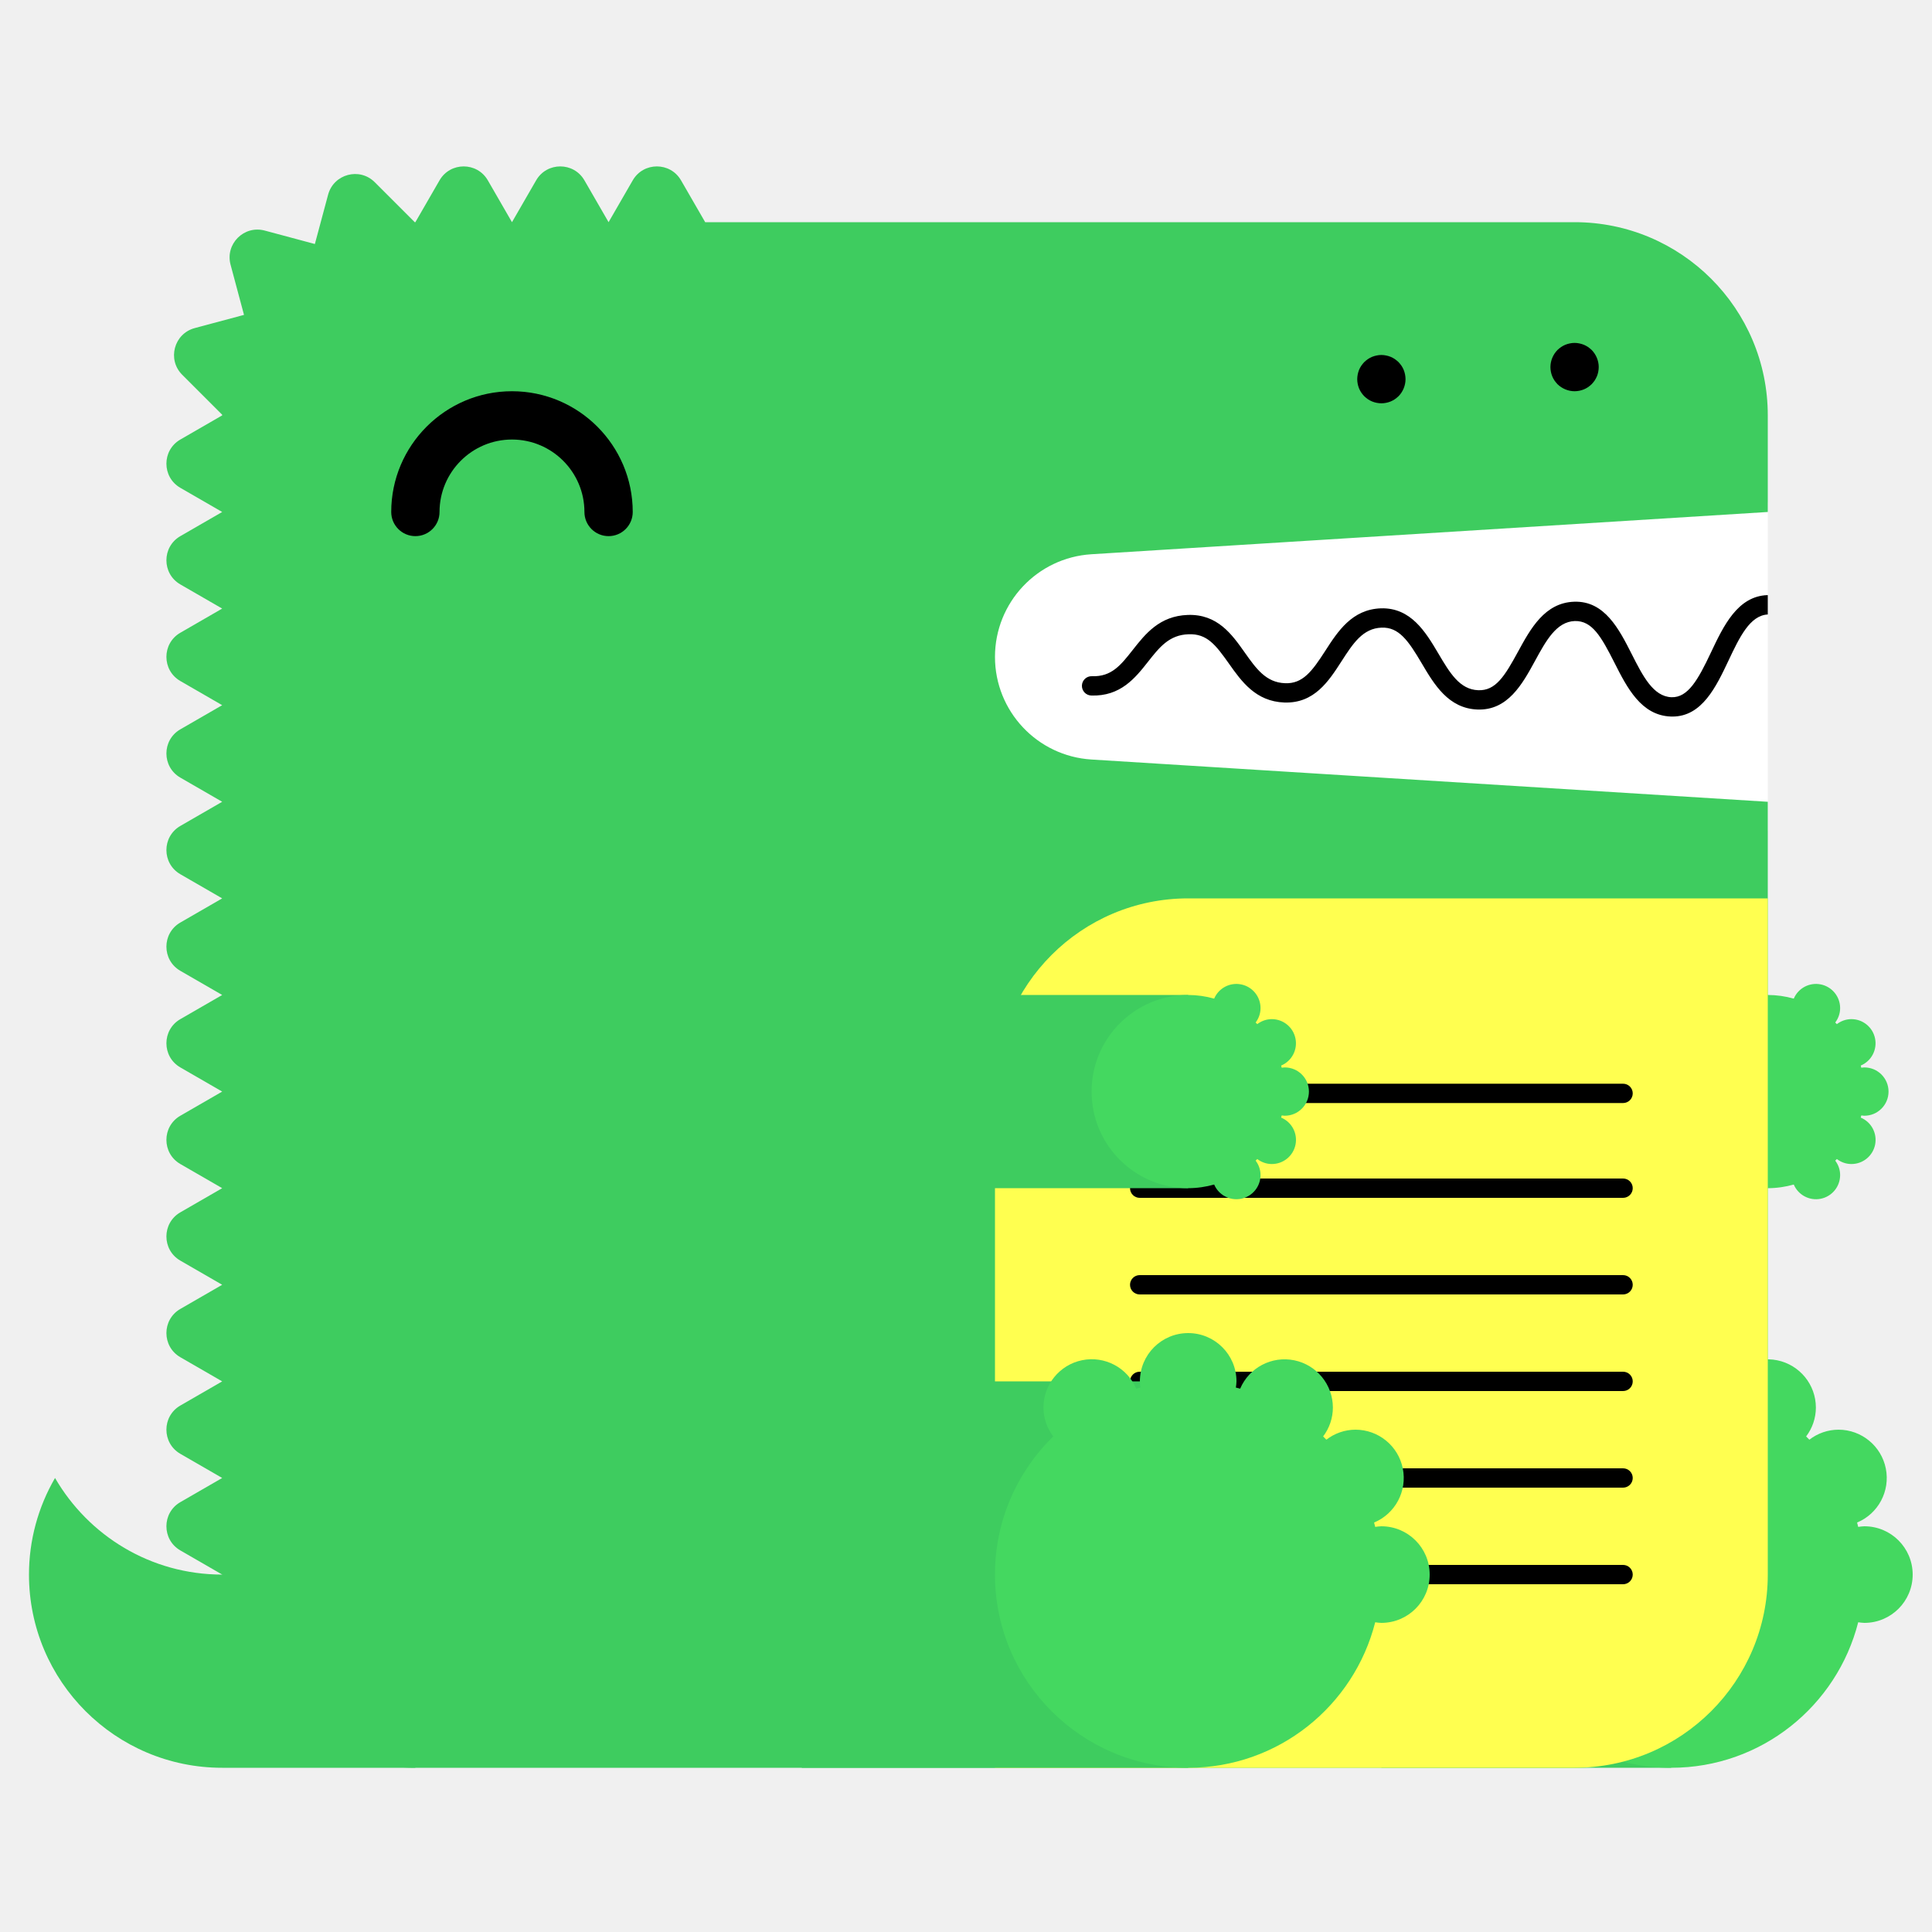
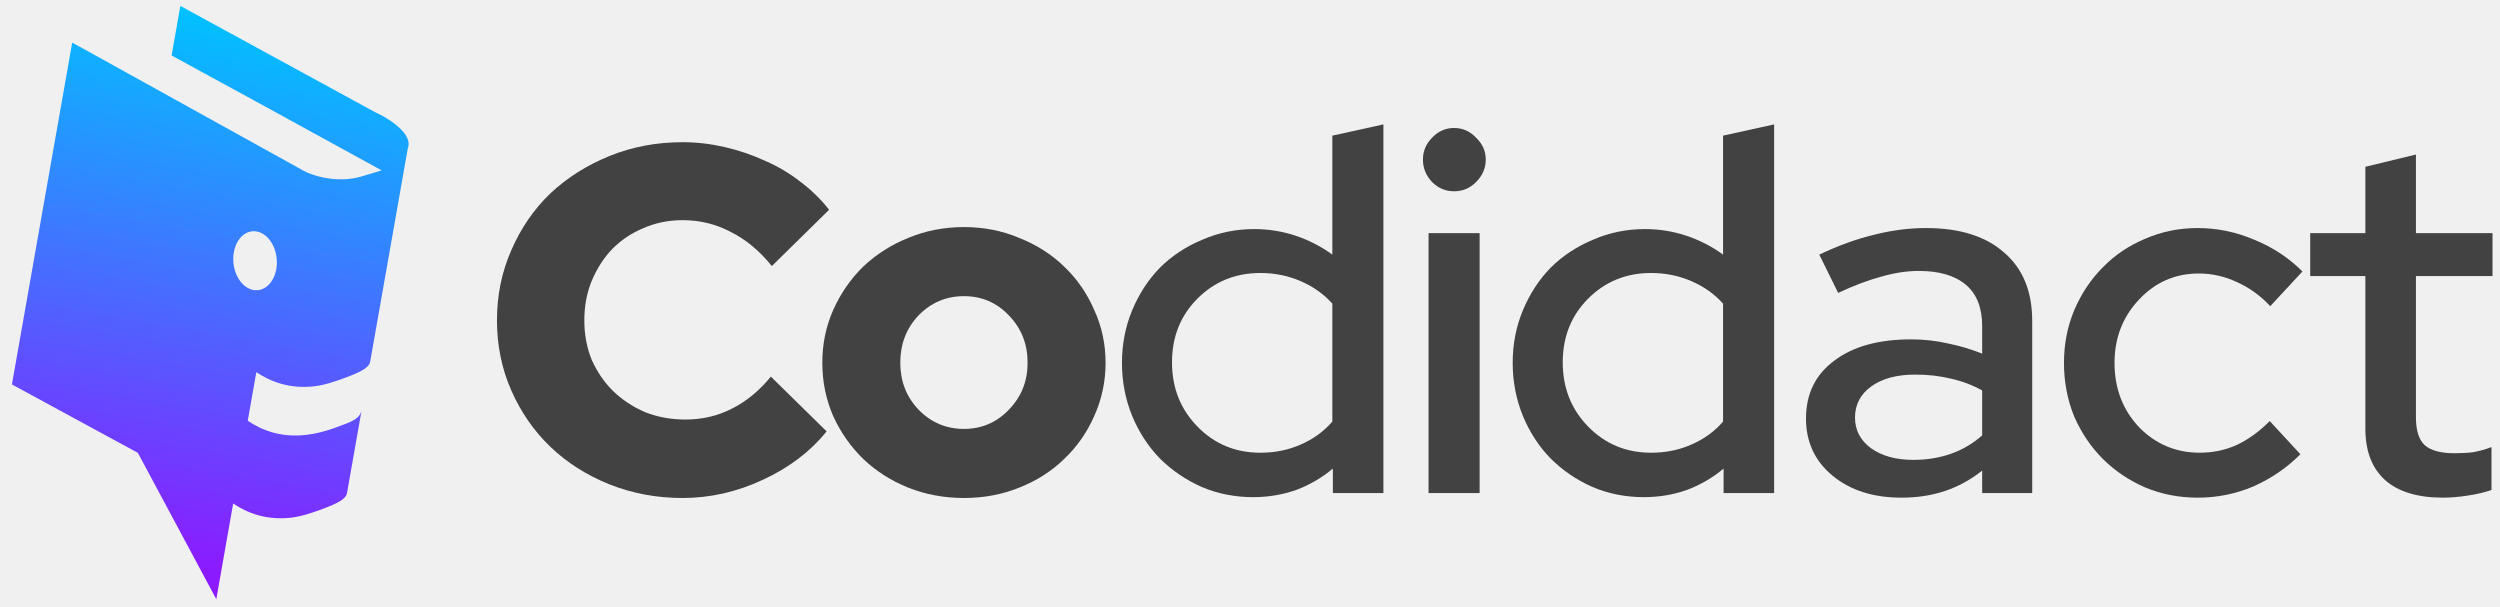
- <svg xmlns="http://www.w3.org/2000/svg" width="200" height="200" viewBox="0 0 200 200">
-   <g fill="none" fill-rule="evenodd">
-     <path fill="#FFF" d="M99 52h84v34H99z" />
-     <path d="M23 163c-7.398 0-13.843-4.027-17.303-10A19.886 19.886 0 0 0 3 163c0 11.046 8.954 20 20 20h20v-20H23z" fill="#3ECC5F" />
-     <path d="M112.98 57.376L183 53V43c0-11.046-8.954-20-20-20H73l-2.5-4.33c-1.112-1.925-3.889-1.925-5 0L63 23l-2.5-4.33c-1.111-1.925-3.889-1.925-5 0L53 23l-2.5-4.33c-1.111-1.925-3.889-1.925-5 0L43 23c-.022 0-.042.003-.065.003l-4.142-4.141c-1.57-1.571-4.252-.853-4.828 1.294l-1.369 5.104-5.192-1.392c-2.148-.575-4.111 1.389-3.535 3.536l1.39 5.193-5.102 1.367c-2.148.576-2.867 3.259-1.296 4.83l4.142 4.142c0 .021-.003.042-.003.064l-4.33 2.5c-1.925 1.111-1.925 3.889 0 5L23 53l-4.33 2.5c-1.925 1.111-1.925 3.889 0 5L23 63l-4.33 2.5c-1.925 1.111-1.925 3.889 0 5L23 73l-4.33 2.5c-1.925 1.111-1.925 3.889 0 5L23 83l-4.33 2.5c-1.925 1.111-1.925 3.889 0 5L23 93l-4.33 2.5c-1.925 1.111-1.925 3.889 0 5L23 103l-4.33 2.5c-1.925 1.111-1.925 3.889 0 5L23 113l-4.33 2.5c-1.925 1.111-1.925 3.889 0 5L23 123l-4.33 2.5c-1.925 1.111-1.925 3.889 0 5L23 133l-4.33 2.5c-1.925 1.111-1.925 3.889 0 5L23 143l-4.33 2.5c-1.925 1.111-1.925 3.889 0 5L23 153l-4.33 2.5c-1.925 1.111-1.925 3.889 0 5L23 163c0 11.046 8.954 20 20 20h120c11.046 0 20-8.954 20-20V83l-70.02-4.376A10.645 10.645 0 0 1 103 68c0-5.621 4.37-10.273 9.98-10.624" fill="#3ECC5F" />
-     <path fill="#3ECC5F" d="M143 183h30v-40h-30z" />
-     <path d="M193 158c-.219 0-.428.037-.639.064-.038-.15-.074-.301-.116-.451A5 5 0 0 0 190.32 148a4.96 4.96 0 0 0-3.016 1.036 26.531 26.531 0 0 0-.335-.336 4.955 4.955 0 0 0 1.011-2.987 5 5 0 0 0-9.599-1.959c-.148-.042-.297-.077-.445-.115.027-.211.064-.42.064-.639a5 5 0 0 0-5-5 5 5 0 0 0-5 5c0 .219.037.428.064.639-.148.038-.297.073-.445.115a4.998 4.998 0 0 0-9.599 1.959c0 1.125.384 2.151 1.011 2.987-3.717 3.632-6.031 8.693-6.031 14.3 0 11.046 8.954 20 20 20 9.339 0 17.16-6.41 19.361-15.064.211.027.42.064.639.064a5 5 0 0 0 5-5 5 5 0 0 0-5-5" fill="#44D860" />
-     <path fill="#3ECC5F" d="M153 123h30v-20h-30z" />
-     <path d="M193 115.5a2.5 2.5 0 1 0 0-5c-.109 0-.214.019-.319.032-.02-.075-.037-.15-.058-.225a2.501 2.501 0 0 0-.963-4.807c-.569 0-1.088.197-1.508.518a6.653 6.653 0 0 0-.168-.168c.314-.417.506-.931.506-1.494a2.5 2.5 0 0 0-4.8-.979A9.987 9.987 0 0 0 183 103c-5.522 0-10 4.478-10 10s4.478 10 10 10c.934 0 1.833-.138 2.69-.377a2.5 2.5 0 0 0 4.8-.979c0-.563-.192-1.077-.506-1.494.057-.055.113-.111.168-.168.42.321.939.518 1.508.518a2.5 2.5 0 0 0 .963-4.807c.021-.074.038-.15.058-.225.105.013.21.032.319.032" fill="#44D860" />
-     <path d="M63 55.5a2.5 2.5 0 0 1-2.5-2.5c0-4.136-3.364-7.5-7.5-7.5s-7.5 3.364-7.5 7.5a2.5 2.5 0 1 1-5 0c0-6.893 5.607-12.5 12.5-12.5S65.5 46.107 65.5 53a2.5 2.5 0 0 1-2.5 2.5" fill="#000" />
-     <path d="M103 183h60c11.046 0 20-8.954 20-20V93h-60c-11.046 0-20 8.954-20 20v70z" fill="#FFFF50" />
-     <path d="M168.02 124h-50.04a1 1 0 1 1 0-2h50.04a1 1 0 1 1 0 2m0 20h-50.04a1 1 0 1 1 0-2h50.04a1 1 0 1 1 0 2m0 20h-50.04a1 1 0 1 1 0-2h50.04a1 1 0 1 1 0 2m0-49.814h-50.04a1 1 0 1 1 0-2h50.04a1 1 0 1 1 0 2m0 19.814h-50.04a1 1 0 1 1 0-2h50.04a1 1 0 1 1 0 2m0 20h-50.04a1 1 0 1 1 0-2h50.04a1 1 0 1 1 0 2M183 61.611c-.012 0-.022-.006-.034-.005-3.09.105-4.552 3.196-5.842 5.923-1.346 2.85-2.387 4.703-4.093 4.647-1.889-.068-2.969-2.202-4.113-4.46-1.314-2.594-2.814-5.536-5.963-5.426-3.046.104-4.513 2.794-5.807 5.167-1.377 2.528-2.314 4.065-4.121 3.994-1.927-.07-2.951-1.805-4.136-3.813-1.321-2.236-2.848-4.75-5.936-4.664-2.994.103-4.465 2.385-5.763 4.4-1.373 2.13-2.335 3.428-4.165 3.351-1.973-.07-2.992-1.51-4.171-3.177-1.324-1.873-2.816-3.993-5.895-3.89-2.928.1-4.399 1.97-5.696 3.618-1.232 1.564-2.194 2.802-4.229 2.724a1 1 0 0 0-.072 2c3.017.101 4.545-1.8 5.872-3.487 1.177-1.496 2.193-2.787 4.193-2.855 1.926-.082 2.829 1.115 4.195 3.045 1.297 1.834 2.769 3.914 5.731 4.021 3.103.104 4.596-2.215 5.918-4.267 1.182-1.834 2.202-3.417 4.15-3.484 1.793-.067 2.769 1.35 4.145 3.681 1.297 2.197 2.766 4.686 5.787 4.796 3.125.108 4.634-2.62 5.949-5.035 1.139-2.088 2.214-4.06 4.119-4.126 1.793-.042 2.728 1.595 4.111 4.33 1.292 2.553 2.757 5.445 5.825 5.556l.169.003c3.064 0 4.518-3.075 5.805-5.794 1.139-2.41 2.217-4.68 4.067-4.773v-2z" fill="#000" />
-     <path fill="#3ECC5F" d="M83 183h40v-40H83z" />
-     <path d="M143 158c-.219 0-.428.037-.639.064-.038-.15-.074-.301-.116-.451A5 5 0 0 0 140.32 148a4.96 4.96 0 0 0-3.016 1.036 26.531 26.531 0 0 0-.335-.336 4.955 4.955 0 0 0 1.011-2.987 5 5 0 0 0-9.599-1.959c-.148-.042-.297-.077-.445-.115.027-.211.064-.42.064-.639a5 5 0 0 0-5-5 5 5 0 0 0-5 5c0 .219.037.428.064.639-.148.038-.297.073-.445.115a4.998 4.998 0 0 0-9.599 1.959c0 1.125.384 2.151 1.011 2.987-3.717 3.632-6.031 8.693-6.031 14.3 0 11.046 8.954 20 20 20 9.339 0 17.16-6.41 19.361-15.064.211.027.42.064.639.064a5 5 0 0 0 5-5 5 5 0 0 0-5-5" fill="#44D860" />
-     <path fill="#3ECC5F" d="M83 123h40v-20H83z" />
-     <path d="M133 115.5a2.5 2.5 0 1 0 0-5c-.109 0-.214.019-.319.032-.02-.075-.037-.15-.058-.225a2.501 2.501 0 0 0-.963-4.807c-.569 0-1.088.197-1.508.518a6.653 6.653 0 0 0-.168-.168c.314-.417.506-.931.506-1.494a2.5 2.5 0 0 0-4.8-.979A9.987 9.987 0 0 0 123 103c-5.522 0-10 4.478-10 10s4.478 10 10 10c.934 0 1.833-.138 2.69-.377a2.5 2.5 0 0 0 4.8-.979c0-.563-.192-1.077-.506-1.494.057-.055.113-.111.168-.168.42.321.939.518 1.508.518a2.5 2.5 0 0 0 .963-4.807c.021-.074.038-.15.058-.225.105.013.21.032.319.032" fill="#44D860" />
-     <path d="M143 41.75c-.16 0-.33-.02-.49-.05a2.52 2.52 0 0 1-.47-.14c-.15-.06-.29-.14-.431-.23-.13-.09-.259-.2-.38-.31-.109-.12-.219-.24-.309-.38s-.17-.28-.231-.43a2.619 2.619 0 0 1-.189-.96c0-.16.02-.33.05-.49.03-.16.08-.31.139-.47.061-.15.141-.29.231-.43.09-.13.2-.26.309-.38.121-.11.25-.22.38-.31.141-.09.281-.17.431-.23.149-.06.31-.11.47-.14.32-.07.65-.07.98 0 .159.03.32.08.47.14.149.06.29.14.43.23.13.09.259.2.38.31.11.12.22.25.31.38.09.14.17.28.23.43.06.16.11.31.14.47.029.16.05.33.05.49 0 .66-.271 1.31-.73 1.77-.121.11-.25.22-.38.31-.14.09-.281.17-.43.23a2.565 2.565 0 0 1-.96.19m20-1.25c-.66 0-1.3-.27-1.771-.73a3.802 3.802 0 0 1-.309-.38c-.09-.14-.17-.28-.231-.43a2.619 2.619 0 0 1-.189-.96c0-.66.27-1.3.729-1.77.121-.11.25-.22.38-.31.141-.09.281-.17.431-.23.149-.06.31-.11.47-.14.32-.07.66-.07.98 0 .159.03.32.08.47.14.149.06.29.14.43.23.13.09.259.2.38.31.459.47.73 1.11.73 1.77 0 .16-.021.33-.05.49-.03.16-.08.32-.14.47-.07.15-.14.29-.23.43-.09.13-.2.26-.31.38-.121.11-.25.22-.38.31-.14.09-.281.17-.43.23a2.565 2.565 0 0 1-.96.19" fill="#000" />
-   </g>
+ <svg xmlns="http://www.w3.org/2000/svg" width="173" height="42" viewBox="0 0 173 42" fill="none">
+   <path d="M47.435 29.032C48.596 29.032 49.666 28.781 50.645 28.28C51.647 27.779 52.546 27.04 53.343 26.061L57.202 29.851C56.086 31.24 54.618 32.355 52.797 33.198C50.998 34.04 49.143 34.461 47.23 34.461C45.432 34.461 43.736 34.143 42.142 33.505C40.571 32.868 39.217 32.003 38.078 30.91C36.94 29.817 36.041 28.519 35.381 27.017C34.72 25.514 34.39 23.898 34.39 22.168C34.39 20.438 34.72 18.821 35.381 17.319C36.041 15.793 36.94 14.484 38.078 13.391C39.239 12.299 40.605 11.434 42.176 10.796C43.747 10.159 45.432 9.84 47.23 9.84C48.209 9.84 49.188 9.954 50.167 10.181C51.146 10.409 52.079 10.728 52.967 11.138C53.855 11.525 54.675 12.014 55.426 12.606C56.177 13.175 56.826 13.813 57.373 14.518L53.411 18.411C52.569 17.364 51.624 16.579 50.577 16.055C49.552 15.509 48.437 15.235 47.23 15.235C46.274 15.235 45.375 15.418 44.532 15.782C43.713 16.123 42.996 16.601 42.381 17.216C41.789 17.831 41.311 18.571 40.947 19.436C40.605 20.278 40.435 21.189 40.435 22.168C40.435 23.147 40.605 24.057 40.947 24.9C41.311 25.719 41.801 26.436 42.415 27.051C43.053 27.666 43.793 28.155 44.635 28.519C45.5 28.861 46.433 29.032 47.435 29.032Z" fill="#424242" />
+   <path d="M56.904 25.105C56.904 23.807 57.155 22.589 57.656 21.451C58.179 20.29 58.873 19.288 59.739 18.445C60.627 17.603 61.662 16.943 62.846 16.465C64.053 15.964 65.339 15.713 66.705 15.713C68.071 15.713 69.346 15.964 70.53 16.465C71.736 16.943 72.772 17.603 73.637 18.445C74.525 19.288 75.219 20.29 75.72 21.451C76.244 22.589 76.506 23.807 76.506 25.105C76.506 26.402 76.244 27.631 75.72 28.793C75.219 29.931 74.525 30.921 73.637 31.764C72.772 32.606 71.736 33.266 70.53 33.744C69.346 34.222 68.071 34.461 66.705 34.461C65.339 34.461 64.053 34.222 62.846 33.744C61.662 33.266 60.627 32.606 59.739 31.764C58.873 30.921 58.179 29.931 57.656 28.793C57.155 27.631 56.904 26.402 56.904 25.105ZM66.705 29.68C67.934 29.68 68.97 29.236 69.813 28.349C70.678 27.461 71.11 26.379 71.11 25.105C71.11 23.807 70.678 22.714 69.813 21.826C68.97 20.938 67.934 20.494 66.705 20.494C65.476 20.494 64.428 20.938 63.563 21.826C62.721 22.714 62.3 23.807 62.3 25.105C62.3 26.379 62.721 27.461 63.563 28.349C64.428 29.236 65.476 29.68 66.705 29.68Z" fill="#424242" />
+   <path d="M92.234 34.12V32.424C91.48 33.06 90.632 33.554 89.689 33.908C88.747 34.238 87.758 34.403 86.721 34.403C85.449 34.403 84.26 34.167 83.153 33.696C82.046 33.201 81.08 32.541 80.255 31.717C79.454 30.893 78.818 29.915 78.347 28.784C77.876 27.63 77.64 26.405 77.64 25.11C77.64 23.814 77.876 22.601 78.347 21.47C78.818 20.339 79.454 19.362 80.255 18.537C81.08 17.713 82.057 17.065 83.188 16.594C84.319 16.099 85.52 15.852 86.792 15.852C87.781 15.852 88.736 16.005 89.654 16.311C90.573 16.617 91.421 17.053 92.198 17.619V9.386L95.732 8.608V34.12H92.234ZM81.103 25.074C81.103 26.841 81.692 28.325 82.87 29.526C84.048 30.728 85.496 31.328 87.216 31.328C88.229 31.328 89.159 31.14 90.007 30.763C90.879 30.386 91.609 29.856 92.198 29.173V21.011C91.609 20.351 90.879 19.833 90.007 19.456C89.136 19.079 88.206 18.891 87.216 18.891C85.496 18.891 84.048 19.48 82.87 20.657C81.692 21.835 81.103 23.307 81.103 25.074Z" fill="#424242" />
+   <path d="M100.623 13.237C100.034 13.237 99.528 13.025 99.103 12.601C98.679 12.153 98.467 11.635 98.467 11.046C98.467 10.457 98.679 9.951 99.103 9.527C99.528 9.079 100.034 8.856 100.623 8.856C101.212 8.856 101.718 9.079 102.142 9.527C102.59 9.951 102.814 10.457 102.814 11.046C102.814 11.635 102.59 12.153 102.142 12.601C101.718 13.025 101.212 13.237 100.623 13.237ZM102.39 16.134V34.12H98.856V16.134H102.39Z" fill="#424242" />
+   <path d="M119.272 34.12V32.424C118.518 33.06 117.67 33.554 116.727 33.908C115.785 34.238 114.796 34.403 113.759 34.403C112.487 34.403 111.298 34.167 110.191 33.696C109.083 33.201 108.118 32.541 107.293 31.717C106.492 30.893 105.856 29.915 105.385 28.784C104.914 27.63 104.678 26.405 104.678 25.11C104.678 23.814 104.914 22.601 105.385 21.47C105.856 20.339 106.492 19.362 107.293 18.537C108.118 17.713 109.095 17.065 110.226 16.594C111.357 16.099 112.558 15.852 113.83 15.852C114.819 15.852 115.773 16.005 116.692 16.311C117.611 16.617 118.459 17.053 119.236 17.619V9.386L122.77 8.608V34.12H119.272ZM108.141 25.074C108.141 26.841 108.73 28.325 109.908 29.526C111.086 30.728 112.534 31.328 114.254 31.328C115.267 31.328 116.197 31.14 117.045 30.763C117.917 30.386 118.647 29.856 119.236 29.173V21.011C118.647 20.351 117.917 19.833 117.045 19.456C116.174 19.079 115.243 18.891 114.254 18.891C112.534 18.891 111.086 19.48 109.908 20.657C108.73 21.835 108.141 23.307 108.141 25.074Z" fill="#424242" />
+   <path d="M131.583 34.438C129.628 34.438 128.038 33.931 126.813 32.918C125.588 31.905 124.975 30.586 124.975 28.961C124.975 27.265 125.623 25.934 126.919 24.968C128.214 23.979 129.993 23.484 132.254 23.484C133.126 23.484 133.974 23.578 134.798 23.767C135.623 23.932 136.412 24.167 137.166 24.473V22.565C137.166 21.293 136.789 20.339 136.035 19.703C135.281 19.067 134.198 18.749 132.784 18.749C131.96 18.749 131.1 18.879 130.205 19.138C129.31 19.373 128.309 19.75 127.201 20.269L125.894 17.619C127.237 16.983 128.509 16.523 129.71 16.241C130.912 15.934 132.101 15.781 133.279 15.781C135.611 15.781 137.413 16.346 138.685 17.477C139.981 18.584 140.629 20.163 140.629 22.212V34.12H137.166V32.565C136.365 33.201 135.505 33.672 134.586 33.978C133.668 34.285 132.666 34.438 131.583 34.438ZM128.367 28.89C128.367 29.762 128.733 30.469 129.463 31.01C130.217 31.552 131.194 31.823 132.396 31.823C133.338 31.823 134.209 31.682 135.01 31.399C135.811 31.116 136.53 30.692 137.166 30.127V27.017C136.483 26.641 135.764 26.37 135.01 26.205C134.257 26.016 133.432 25.922 132.537 25.922C131.265 25.922 130.252 26.193 129.498 26.735C128.744 27.277 128.367 27.995 128.367 28.89Z" fill="#424242" />
+   <path d="M152.226 31.328C153.121 31.328 153.97 31.152 154.77 30.798C155.571 30.421 156.337 29.868 157.067 29.138L159.187 31.434C158.245 32.377 157.161 33.119 155.936 33.66C154.712 34.179 153.428 34.438 152.085 34.438C150.789 34.438 149.576 34.202 148.446 33.731C147.315 33.236 146.337 32.577 145.513 31.752C144.688 30.928 144.029 29.95 143.534 28.82C143.063 27.665 142.827 26.429 142.827 25.11C142.827 23.814 143.063 22.601 143.534 21.47C144.029 20.316 144.688 19.326 145.513 18.502C146.337 17.654 147.315 16.994 148.446 16.523C149.576 16.029 150.789 15.781 152.085 15.781C153.428 15.781 154.735 16.052 156.007 16.594C157.279 17.112 158.386 17.842 159.329 18.785L157.103 21.187C156.419 20.457 155.654 19.904 154.806 19.527C153.958 19.126 153.074 18.926 152.156 18.926C150.53 18.926 149.152 19.527 148.022 20.728C146.891 21.929 146.325 23.39 146.325 25.11C146.325 26.876 146.891 28.36 148.022 29.562C149.176 30.739 150.577 31.328 152.226 31.328Z" fill="#424242" />
+   <path d="M163.684 29.668V19.103H159.867V16.134H163.684V11.541L167.182 10.693V16.134H172.482V19.103H167.182V28.855C167.182 29.774 167.382 30.421 167.782 30.798C168.206 31.175 168.89 31.364 169.832 31.364C170.327 31.364 170.762 31.34 171.139 31.293C171.54 31.222 171.964 31.105 172.411 30.94V33.908C171.94 34.073 171.387 34.202 170.751 34.297C170.138 34.391 169.573 34.438 169.054 34.438C167.311 34.438 165.98 34.037 165.062 33.236C164.143 32.412 163.684 31.222 163.684 29.668Z" fill="#424242" />
+   <path fill-rule="evenodd" clip-rule="evenodd" d="M12.48 0.41L25.942 7.755C26.163 7.856 26.374 7.963 26.573 8.075C27.953 8.89 28.464 9.659 28.219 10.271L25.61 25.066C25.506 25.397 25.192 25.676 23.731 26.198C23.017 26.454 22.422 26.648 21.83 26.722C20.004 26.949 18.672 26.379 17.738 25.752L17.145 29.117C18.079 29.745 19.411 30.314 21.237 30.087C21.828 30.013 22.413 29.877 23.127 29.622C24.359 29.181 24.849 29.004 25.015 28.438L24.007 34.157C23.903 34.488 23.589 34.767 22.128 35.29C21.414 35.545 20.819 35.739 20.227 35.813C18.401 36.04 17.069 35.47 16.135 34.843L16.117 34.945L14.968 41.465L9.541 31.338L9.21 31.157L0.825 26.604L4.997 2.949L6.177 3.598L20.837 11.72C21.714 12.257 23.439 12.647 24.916 12.24C25.367 12.116 26.405 11.788 26.405 11.788L18.501 7.453L17.479 6.898L17.482 6.897L11.876 3.839L12.48 0.41ZM19.148 17.905C19.251 19.03 18.664 20.004 17.837 20.08C17.01 20.155 16.256 19.305 16.153 18.179C16.05 17.054 16.636 16.08 17.463 16.005C18.291 15.929 19.044 16.78 19.148 17.905Z" fill="url(#paint0_linear)" />
+   <defs>
+     <linearGradient id="paint0_linear" x1="17.552" y1="1.304" x2="10.903" y2="39.012" gradientUnits="userSpaceOnUse">
+       <stop stop-color="#00C2FF" />
+       <stop offset="1" stop-color="#8C1AFF" />
+     </linearGradient>
+   </defs>
</svg>
